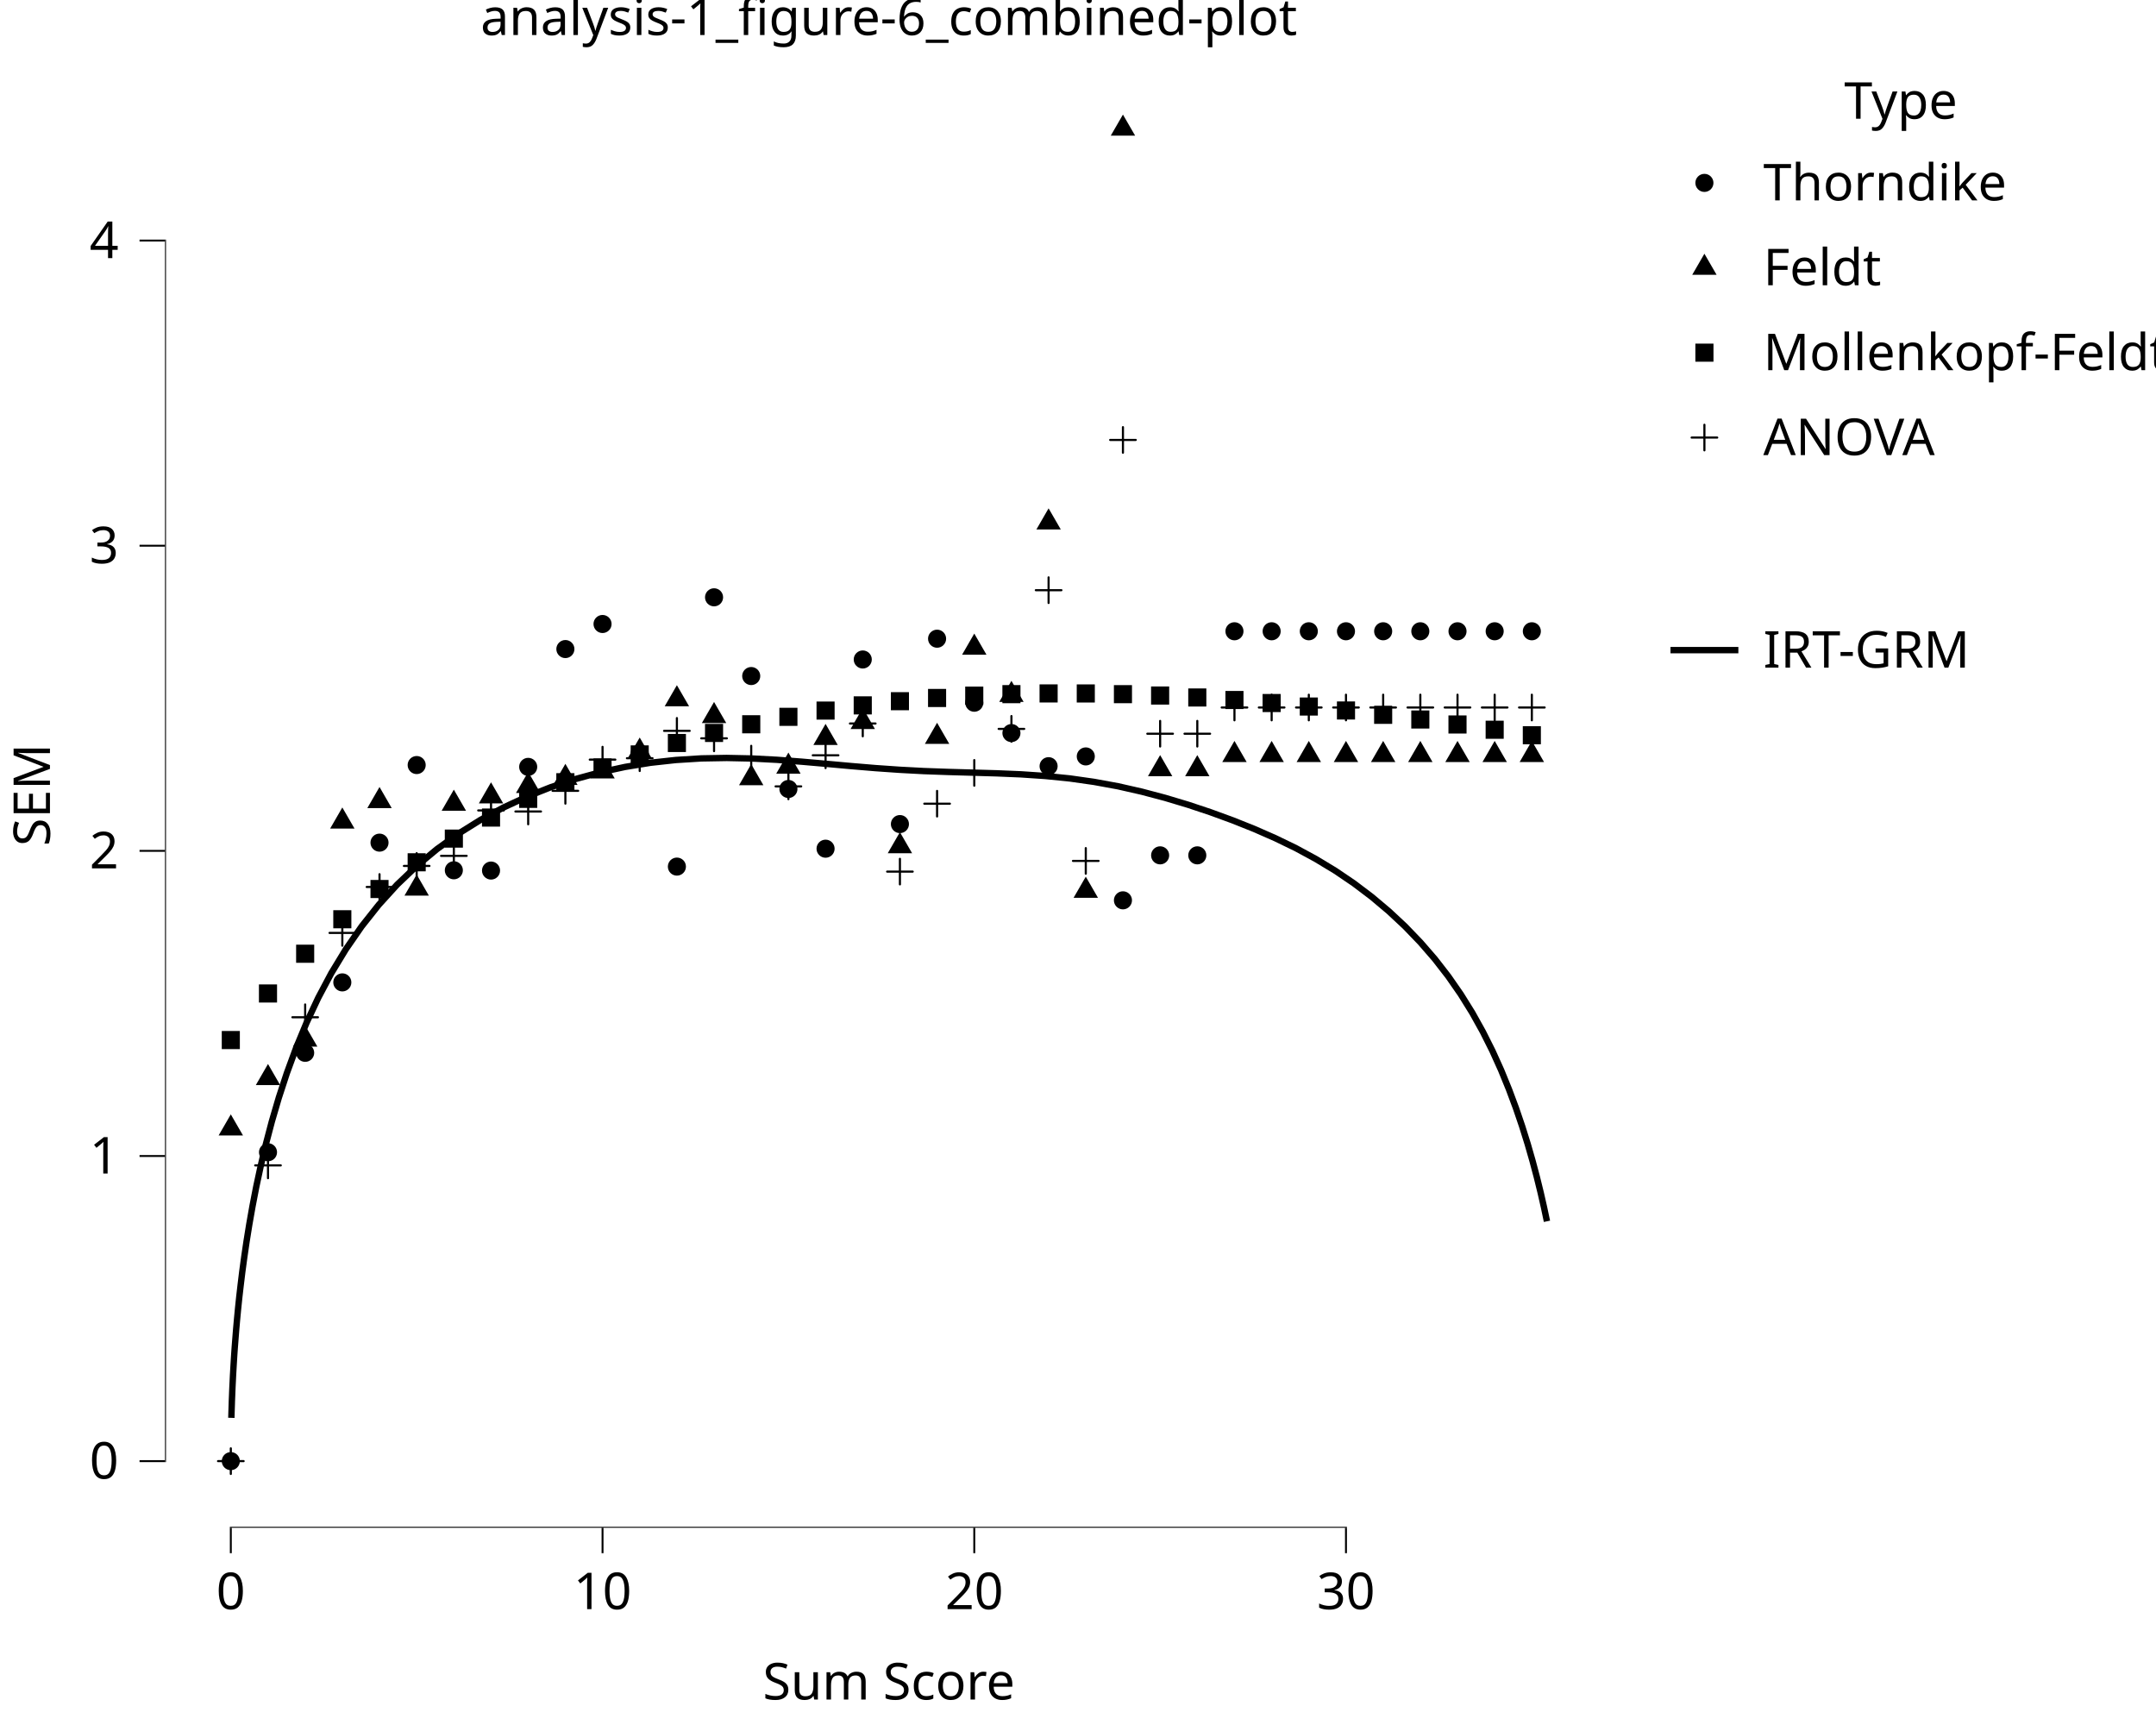
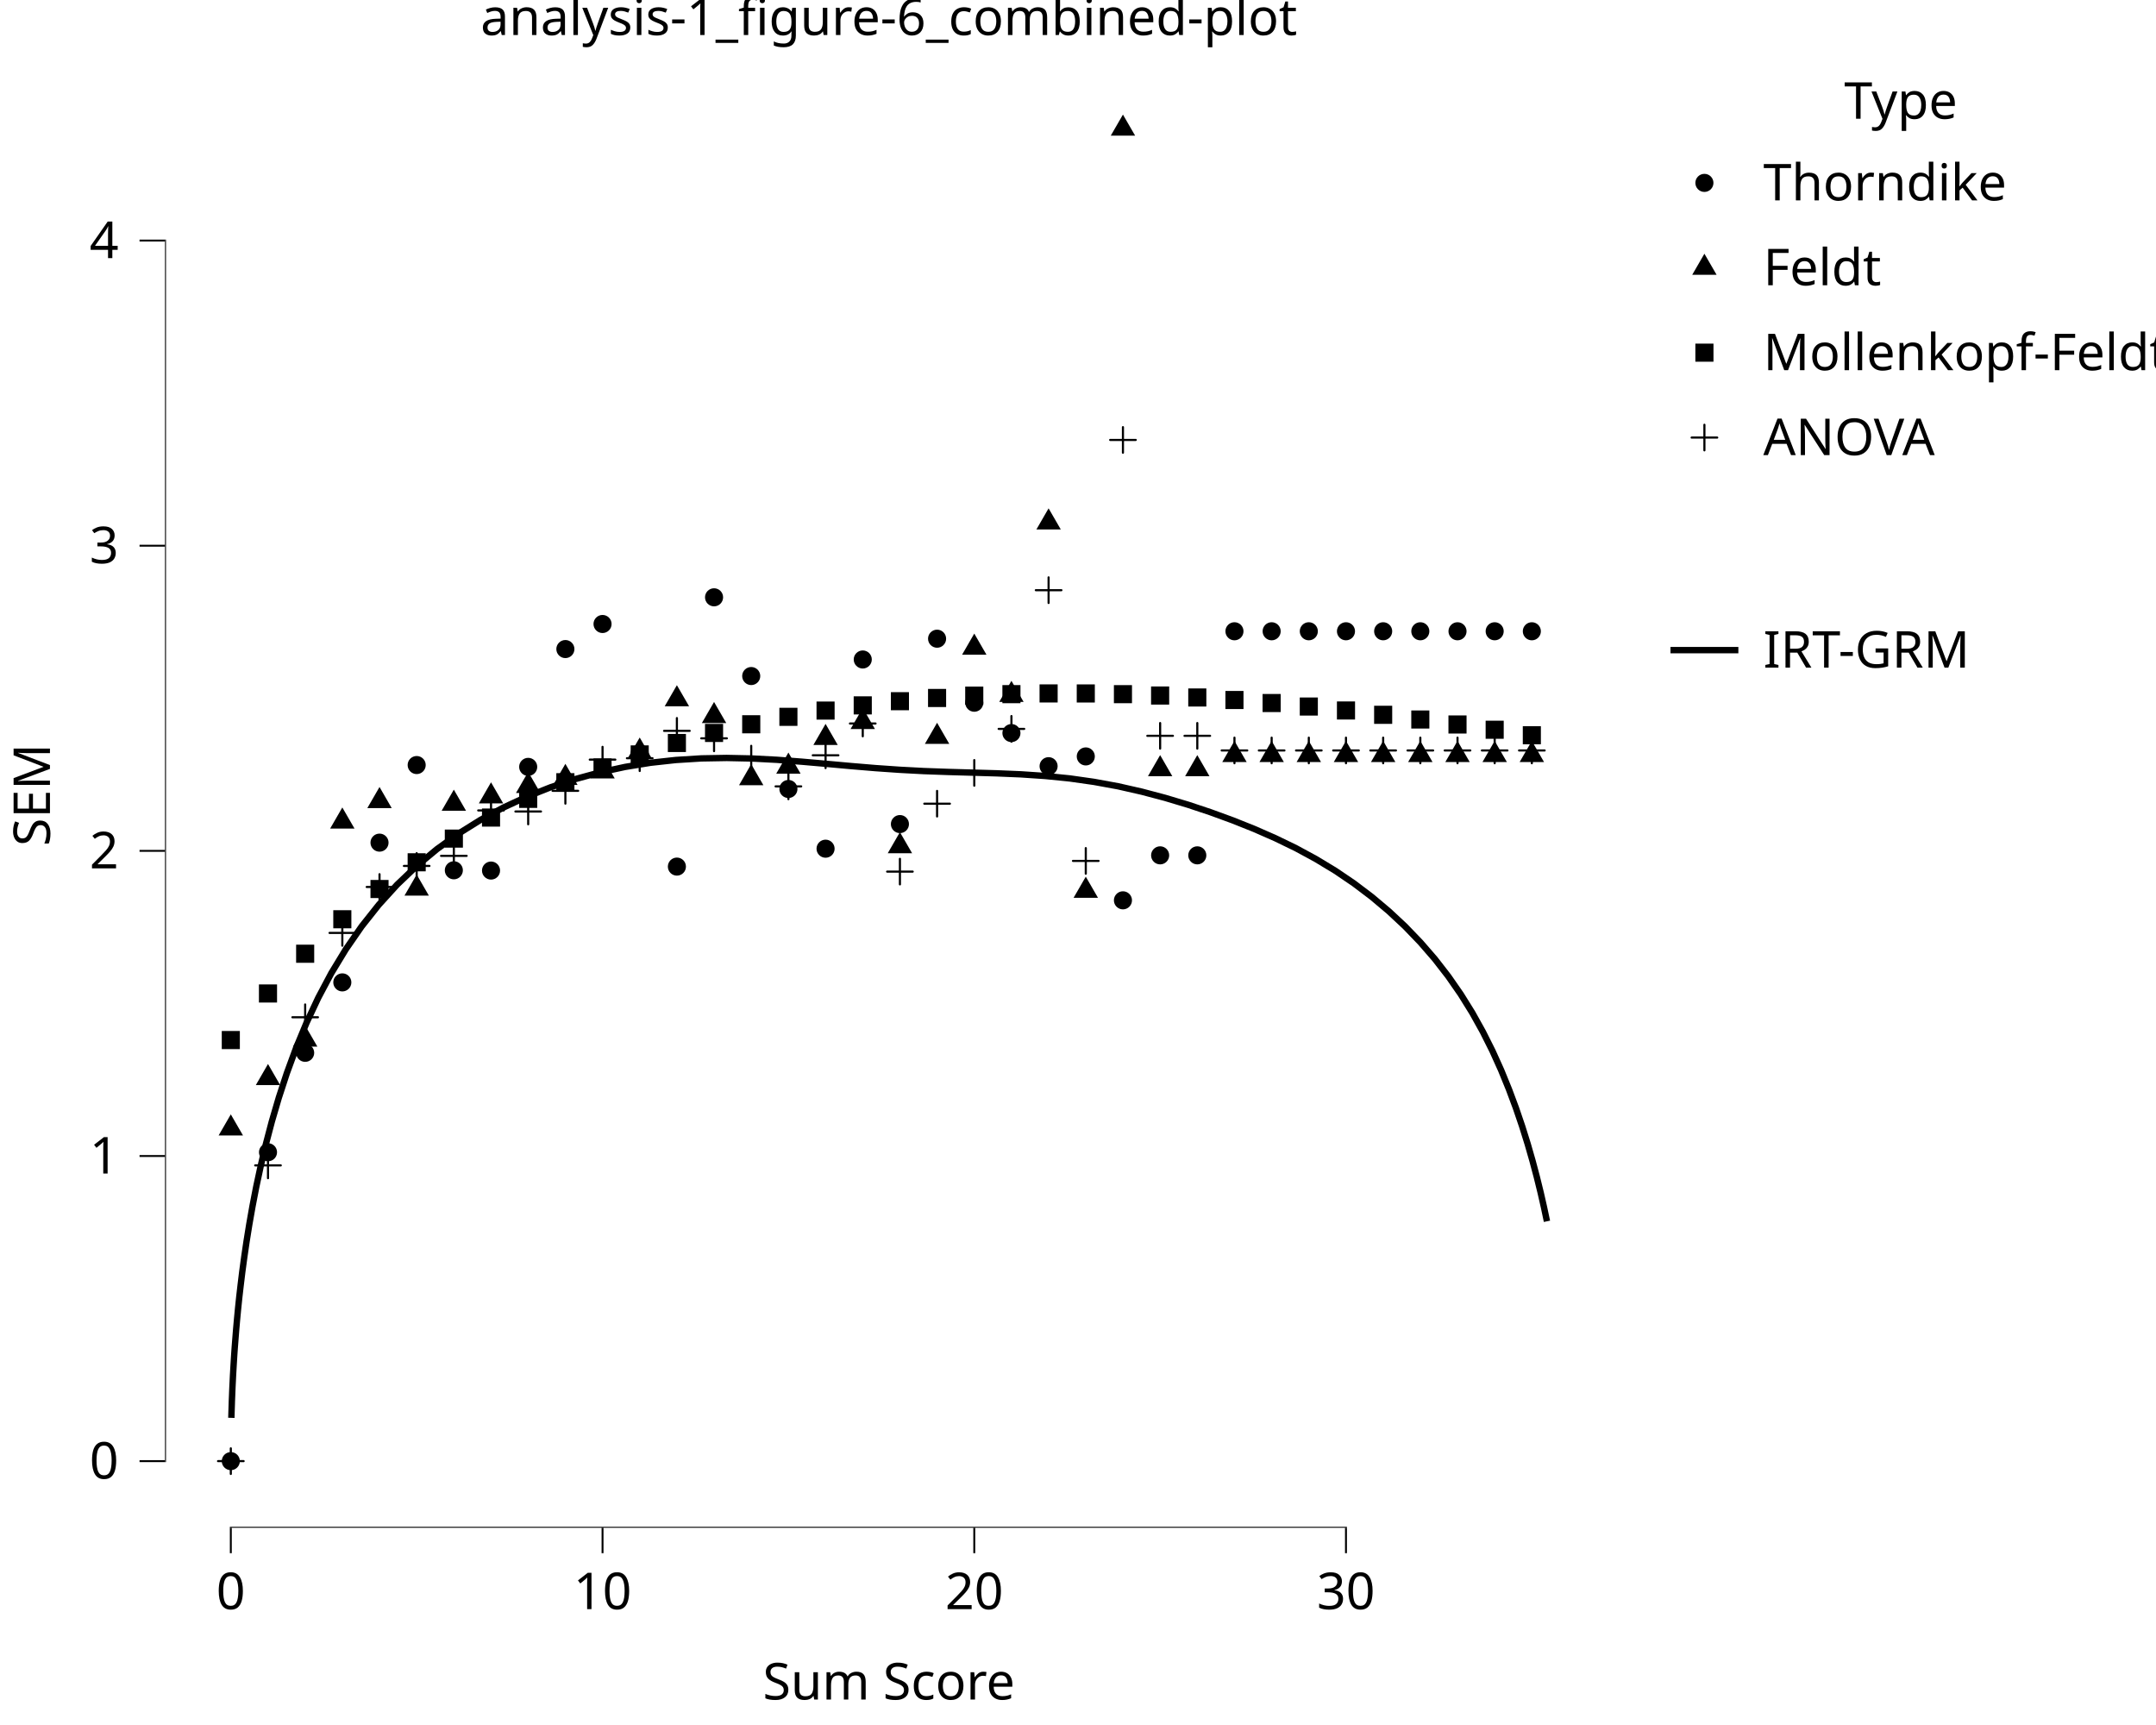
<svg xmlns="http://www.w3.org/2000/svg" class="svglite" data-engine-version="2.0" width="720.00pt" height="576.00pt" viewBox="0 0 720.00 576.00">
  <defs>
    <style type="text/css">
    .svglite line, .svglite polyline, .svglite polygon, .svglite path, .svglite rect, .svglite circle {
      fill: none;
      stroke: #000000;
      stroke-linecap: round;
      stroke-linejoin: round;
      stroke-miterlimit: 10.00;
    }
  </style>
  </defs>
  <rect width="100%" height="100%" style="stroke: none; fill: #FFFFFF;" />
  <defs>
    <clipPath id="cpMC4wMHw3MjAuMDB8MC4wMHw1NzYuMDA=">
      <rect x="0.00" y="0.00" width="720.00" height="576.00" />
    </clipPath>
  </defs>
  <g clip-path="url(#cpMC4wMHw3MjAuMDB8MC4wMHw1NzYuMDA=)">
    <rect x="0.00" y="0.00" width="720.00" height="576.00" style="stroke-width: 10.67; stroke: none;" />
  </g>
  <defs>
    <clipPath id="cpNTUuMTF8NTM4LjU4fDIwLjcxfDUxMC4xNA==">
      <rect x="55.11" y="20.71" width="483.48" height="489.43" />
    </clipPath>
  </defs>
  <g clip-path="url(#cpNTUuMTF8NTM4LjU4fDIwLjcxfDUxMC4xNA==)">
    <rect x="55.11" y="20.71" width="483.48" height="489.43" style="stroke-width: 10.67; stroke: none;" />
    <circle cx="77.08" cy="487.89" r="3.02" style="stroke-width: 0.71; stroke: none; fill: #000000;" />
    <circle cx="89.50" cy="384.75" r="3.02" style="stroke-width: 0.71; stroke: none; fill: #000000;" />
    <circle cx="101.91" cy="351.55" r="3.02" style="stroke-width: 0.71; stroke: none; fill: #000000;" />
    <circle cx="114.32" cy="328.03" r="3.02" style="stroke-width: 0.71; stroke: none; fill: #000000;" />
    <circle cx="126.74" cy="281.37" r="3.02" style="stroke-width: 0.71; stroke: none; fill: #000000;" />
    <circle cx="139.15" cy="255.46" r="3.02" style="stroke-width: 0.71; stroke: none; fill: #000000;" />
    <circle cx="151.56" cy="290.60" r="3.02" style="stroke-width: 0.71; stroke: none; fill: #000000;" />
    <circle cx="163.98" cy="290.69" r="3.02" style="stroke-width: 0.71; stroke: none; fill: #000000;" />
    <circle cx="176.39" cy="256.07" r="3.02" style="stroke-width: 0.71; stroke: none; fill: #000000;" />
    <circle cx="188.81" cy="216.73" r="3.02" style="stroke-width: 0.71; stroke: none; fill: #000000;" />
    <circle cx="201.22" cy="208.36" r="3.02" style="stroke-width: 0.71; stroke: none; fill: #000000;" />
    <circle cx="213.63" cy="251.55" r="3.02" style="stroke-width: 0.71; stroke: none; fill: #000000;" />
    <circle cx="226.05" cy="289.37" r="3.02" style="stroke-width: 0.71; stroke: none; fill: #000000;" />
    <circle cx="238.46" cy="199.45" r="3.02" style="stroke-width: 0.71; stroke: none; fill: #000000;" />
    <circle cx="250.87" cy="225.74" r="3.02" style="stroke-width: 0.71; stroke: none; fill: #000000;" />
    <circle cx="263.29" cy="263.45" r="3.02" style="stroke-width: 0.71; stroke: none; fill: #000000;" />
    <circle cx="275.70" cy="283.39" r="3.02" style="stroke-width: 0.71; stroke: none; fill: #000000;" />
    <circle cx="288.12" cy="220.21" r="3.02" style="stroke-width: 0.71; stroke: none; fill: #000000;" />
    <circle cx="300.53" cy="275.17" r="3.02" style="stroke-width: 0.71; stroke: none; fill: #000000;" />
    <circle cx="312.94" cy="213.27" r="3.02" style="stroke-width: 0.71; stroke: none; fill: #000000;" />
    <circle cx="325.36" cy="234.65" r="3.02" style="stroke-width: 0.71; stroke: none; fill: #000000;" />
    <circle cx="337.77" cy="244.78" r="3.02" style="stroke-width: 0.71; stroke: none; fill: #000000;" />
    <circle cx="350.18" cy="255.84" r="3.02" style="stroke-width: 0.71; stroke: none; fill: #000000;" />
    <circle cx="362.60" cy="252.58" r="3.02" style="stroke-width: 0.71; stroke: none; fill: #000000;" />
    <circle cx="375.01" cy="300.63" r="3.02" style="stroke-width: 0.71; stroke: none; fill: #000000;" />
    <circle cx="387.43" cy="285.61" r="3.02" style="stroke-width: 0.71; stroke: none; fill: #000000;" />
    <circle cx="399.84" cy="285.61" r="3.02" style="stroke-width: 0.71; stroke: none; fill: #000000;" />
    <circle cx="412.25" cy="210.79" r="3.02" style="stroke-width: 0.71; stroke: none; fill: #000000;" />
    <circle cx="424.67" cy="210.79" r="3.02" style="stroke-width: 0.71; stroke: none; fill: #000000;" />
    <circle cx="437.08" cy="210.79" r="3.02" style="stroke-width: 0.71; stroke: none; fill: #000000;" />
    <circle cx="449.49" cy="210.79" r="3.02" style="stroke-width: 0.71; stroke: none; fill: #000000;" />
    <circle cx="461.91" cy="210.79" r="3.02" style="stroke-width: 0.71; stroke: none; fill: #000000;" />
    <circle cx="474.32" cy="210.79" r="3.02" style="stroke-width: 0.71; stroke: none; fill: #000000;" />
    <circle cx="486.74" cy="210.79" r="3.02" style="stroke-width: 0.71; stroke: none; fill: #000000;" />
    <circle cx="499.15" cy="210.79" r="3.02" style="stroke-width: 0.71; stroke: none; fill: #000000;" />
    <circle cx="511.56" cy="210.79" r="3.02" style="stroke-width: 0.71; stroke: none; fill: #000000;" />
    <polygon points="77.08,372.10 81.15,379.14 73.01,379.14 " style="stroke-width: 0.71; stroke: none; fill: #000000;" />
    <polygon points="89.50,355.28 93.57,362.33 85.43,362.33 " style="stroke-width: 0.71; stroke: none; fill: #000000;" />
    <polygon points="101.91,342.42 105.98,349.47 97.84,349.47 " style="stroke-width: 0.71; stroke: none; fill: #000000;" />
    <polygon points="114.32,269.62 118.39,276.67 110.25,276.67 " style="stroke-width: 0.71; stroke: none; fill: #000000;" />
    <polygon points="126.74,262.78 130.81,269.83 122.67,269.83 " style="stroke-width: 0.71; stroke: none; fill: #000000;" />
    <polygon points="139.15,292.01 143.22,299.06 135.08,299.06 " style="stroke-width: 0.71; stroke: none; fill: #000000;" />
    <polygon points="151.56,263.67 155.63,270.72 147.49,270.72 " style="stroke-width: 0.71; stroke: none; fill: #000000;" />
    <polygon points="163.98,261.22 168.05,268.27 159.91,268.27 " style="stroke-width: 0.71; stroke: none; fill: #000000;" />
    <polygon points="176.39,257.73 180.46,264.78 172.32,264.78 " style="stroke-width: 0.71; stroke: none; fill: #000000;" />
    <polygon points="188.81,255.05 192.88,262.10 184.74,262.10 " style="stroke-width: 0.71; stroke: none; fill: #000000;" />
    <polygon points="201.22,252.88 205.29,259.93 197.15,259.93 " style="stroke-width: 0.71; stroke: none; fill: #000000;" />
    <polygon points="213.63,246.26 217.70,253.31 209.56,253.31 " style="stroke-width: 0.71; stroke: none; fill: #000000;" />
    <polygon points="226.05,228.79 230.12,235.83 221.98,235.83 " style="stroke-width: 0.71; stroke: none; fill: #000000;" />
    <polygon points="238.46,234.39 242.53,241.44 234.39,241.44 " style="stroke-width: 0.71; stroke: none; fill: #000000;" />
    <polygon points="250.87,255.15 254.94,262.20 246.80,262.20 " style="stroke-width: 0.71; stroke: none; fill: #000000;" />
    <polygon points="263.29,251.29 267.36,258.34 259.22,258.34 " style="stroke-width: 0.71; stroke: none; fill: #000000;" />
    <polygon points="275.70,241.71 279.77,248.76 271.63,248.76 " style="stroke-width: 0.71; stroke: none; fill: #000000;" />
    <polygon points="288.12,236.38 292.19,243.43 284.05,243.43 " style="stroke-width: 0.71; stroke: none; fill: #000000;" />
    <polygon points="300.53,277.86 304.60,284.91 296.46,284.91 " style="stroke-width: 0.71; stroke: none; fill: #000000;" />
    <polygon points="312.94,241.34 317.01,248.39 308.87,248.39 " style="stroke-width: 0.71; stroke: none; fill: #000000;" />
    <polygon points="325.36,211.56 329.43,218.61 321.29,218.61 " style="stroke-width: 0.71; stroke: none; fill: #000000;" />
    <polygon points="337.77,227.33 341.84,234.38 333.70,234.38 " style="stroke-width: 0.71; stroke: none; fill: #000000;" />
    <polygon points="350.18,169.74 354.25,176.79 346.11,176.79 " style="stroke-width: 0.71; stroke: none; fill: #000000;" />
    <polygon points="362.60,292.73 366.67,299.78 358.53,299.78 " style="stroke-width: 0.71; stroke: none; fill: #000000;" />
    <polygon points="375.01,38.26 379.08,45.30 370.94,45.30 " style="stroke-width: 0.71; stroke: none; fill: #000000;" />
    <polygon points="387.43,252.14 391.50,259.19 383.36,259.19 " style="stroke-width: 0.71; stroke: none; fill: #000000;" />
    <polygon points="399.84,252.14 403.91,259.19 395.77,259.19 " style="stroke-width: 0.71; stroke: none; fill: #000000;" />
    <polygon points="412.25,247.40 416.32,254.45 408.18,254.45 " style="stroke-width: 0.71; stroke: none; fill: #000000;" />
    <polygon points="424.67,247.40 428.74,254.45 420.60,254.45 " style="stroke-width: 0.71; stroke: none; fill: #000000;" />
    <polygon points="437.08,247.40 441.15,254.45 433.01,254.45 " style="stroke-width: 0.71; stroke: none; fill: #000000;" />
    <polygon points="449.49,247.40 453.56,254.45 445.42,254.45 " style="stroke-width: 0.71; stroke: none; fill: #000000;" />
    <polygon points="461.91,247.40 465.98,254.45 457.84,254.45 " style="stroke-width: 0.71; stroke: none; fill: #000000;" />
    <polygon points="474.32,247.40 478.39,254.45 470.25,254.45 " style="stroke-width: 0.71; stroke: none; fill: #000000;" />
    <polygon points="486.74,247.40 490.81,254.45 482.67,254.45 " style="stroke-width: 0.71; stroke: none; fill: #000000;" />
    <polygon points="499.15,247.40 503.22,254.45 495.08,254.45 " style="stroke-width: 0.71; stroke: none; fill: #000000;" />
    <polygon points="511.56,247.40 515.63,254.45 507.49,254.45 " style="stroke-width: 0.71; stroke: none; fill: #000000;" />
    <polygon points="74.06,350.31 80.10,350.31 80.10,344.26 74.06,344.26 " style="stroke-width: 0.71; stroke: none; fill: #000000;" />
    <polygon points="86.47,334.76 92.52,334.76 92.52,328.71 86.47,328.71 " style="stroke-width: 0.71; stroke: none; fill: #000000;" />
    <polygon points="98.89,321.49 104.93,321.49 104.93,315.44 98.89,315.44 " style="stroke-width: 0.71; stroke: none; fill: #000000;" />
    <polygon points="111.30,309.97 117.34,309.97 117.34,303.93 111.30,303.93 " style="stroke-width: 0.71; stroke: none; fill: #000000;" />
    <polygon points="123.72,299.87 129.76,299.87 129.76,293.83 123.72,293.83 " style="stroke-width: 0.71; stroke: none; fill: #000000;" />
    <polygon points="136.13,290.95 142.17,290.95 142.17,284.91 136.13,284.91 " style="stroke-width: 0.71; stroke: none; fill: #000000;" />
    <polygon points="148.54,283.04 154.59,283.04 154.59,277.00 148.54,277.00 " style="stroke-width: 0.71; stroke: none; fill: #000000;" />
    <polygon points="160.96,276.02 167.00,276.02 167.00,269.97 160.96,269.97 " style="stroke-width: 0.71; stroke: none; fill: #000000;" />
    <polygon points="173.37,269.77 179.41,269.77 179.41,263.72 173.37,263.72 " style="stroke-width: 0.71; stroke: none; fill: #000000;" />
    <polygon points="185.78,264.21 191.83,264.21 191.83,258.17 185.78,258.17 " style="stroke-width: 0.71; stroke: none; fill: #000000;" />
    <polygon points="198.20,259.29 204.24,259.29 204.24,253.25 198.20,253.25 " style="stroke-width: 0.71; stroke: none; fill: #000000;" />
    <polygon points="210.61,254.94 216.65,254.94 216.65,248.89 210.61,248.89 " style="stroke-width: 0.71; stroke: none; fill: #000000;" />
    <polygon points="223.03,251.11 229.07,251.11 229.07,245.07 223.03,245.07 " style="stroke-width: 0.71; stroke: none; fill: #000000;" />
    <polygon points="235.44,247.76 241.48,247.76 241.48,241.72 235.44,241.72 " style="stroke-width: 0.71; stroke: none; fill: #000000;" />
    <polygon points="247.85,244.87 253.90,244.87 253.90,238.82 247.85,238.82 " style="stroke-width: 0.71; stroke: none; fill: #000000;" />
    <polygon points="260.27,242.38 266.31,242.38 266.31,236.34 260.27,236.34 " style="stroke-width: 0.71; stroke: none; fill: #000000;" />
    <polygon points="272.68,240.29 278.72,240.29 278.72,234.25 272.68,234.25 " style="stroke-width: 0.71; stroke: none; fill: #000000;" />
    <polygon points="285.09,238.56 291.14,238.56 291.14,232.51 285.09,232.51 " style="stroke-width: 0.71; stroke: none; fill: #000000;" />
    <polygon points="297.51,237.16 303.55,237.16 303.55,231.12 297.51,231.12 " style="stroke-width: 0.71; stroke: none; fill: #000000;" />
    <polygon points="309.92,236.09 315.96,236.09 315.96,230.04 309.92,230.04 " style="stroke-width: 0.71; stroke: none; fill: #000000;" />
    <polygon points="322.33,235.31 328.38,235.31 328.38,229.26 322.33,229.26 " style="stroke-width: 0.71; stroke: none; fill: #000000;" />
    <polygon points="334.75,234.81 340.79,234.81 340.79,228.76 334.75,228.76 " style="stroke-width: 0.71; stroke: none; fill: #000000;" />
    <polygon points="347.16,234.57 353.21,234.57 353.21,228.52 347.16,228.52 " style="stroke-width: 0.71; stroke: none; fill: #000000;" />
    <polygon points="359.58,234.58 365.62,234.58 365.62,228.53 359.58,228.53 " style="stroke-width: 0.71; stroke: none; fill: #000000;" />
    <polygon points="371.99,234.81 378.03,234.81 378.03,228.77 371.99,228.77 " style="stroke-width: 0.71; stroke: none; fill: #000000;" />
    <polygon points="384.40,235.27 390.45,235.27 390.45,229.22 384.40,229.22 " style="stroke-width: 0.71; stroke: none; fill: #000000;" />
    <polygon points="396.82,235.92 402.86,235.92 402.86,229.88 396.82,229.88 " style="stroke-width: 0.71; stroke: none; fill: #000000;" />
    <polygon points="409.23,236.76 415.27,236.76 415.27,230.72 409.23,230.72 " style="stroke-width: 0.71; stroke: none; fill: #000000;" />
    <polygon points="421.64,237.77 427.69,237.77 427.69,231.73 421.64,231.73 " style="stroke-width: 0.71; stroke: none; fill: #000000;" />
    <polygon points="434.06,238.94 440.10,238.94 440.10,232.90 434.06,232.90 " style="stroke-width: 0.71; stroke: none; fill: #000000;" />
    <polygon points="446.47,240.26 452.52,240.26 452.52,234.22 446.47,234.22 " style="stroke-width: 0.71; stroke: none; fill: #000000;" />
    <polygon points="458.89,241.71 464.93,241.71 464.93,235.66 458.89,235.66 " style="stroke-width: 0.71; stroke: none; fill: #000000;" />
    <polygon points="471.30,243.27 477.34,243.27 477.34,237.23 471.30,237.23 " style="stroke-width: 0.71; stroke: none; fill: #000000;" />
    <polygon points="483.71,244.94 489.76,244.94 489.76,238.89 483.71,238.89 " style="stroke-width: 0.71; stroke: none; fill: #000000;" />
    <polygon points="496.13,246.69 502.17,246.69 502.17,240.65 496.13,240.65 " style="stroke-width: 0.71; stroke: none; fill: #000000;" />
    <polygon points="508.54,248.52 514.58,248.52 514.58,242.48 508.54,242.48 " style="stroke-width: 0.71; stroke: none; fill: #000000;" />
    <line x1="72.81" y1="487.89" x2="81.36" y2="487.89" style="stroke-width: 0.71;" />
    <line x1="77.08" y1="492.17" x2="77.08" y2="483.62" style="stroke-width: 0.71;" />
    <line x1="85.22" y1="389.14" x2="93.77" y2="389.14" style="stroke-width: 0.71;" />
    <line x1="89.50" y1="393.41" x2="89.50" y2="384.87" style="stroke-width: 0.71;" />
    <line x1="97.64" y1="339.67" x2="106.18" y2="339.67" style="stroke-width: 0.71;" />
    <line x1="101.91" y1="343.95" x2="101.91" y2="335.40" style="stroke-width: 0.71;" />
    <line x1="110.05" y1="311.51" x2="118.60" y2="311.51" style="stroke-width: 0.71;" />
    <line x1="114.32" y1="315.78" x2="114.32" y2="307.23" style="stroke-width: 0.71;" />
    <line x1="122.46" y1="296.17" x2="131.01" y2="296.17" style="stroke-width: 0.71;" />
    <line x1="126.74" y1="300.44" x2="126.74" y2="291.90" style="stroke-width: 0.71;" />
    <line x1="134.88" y1="289.15" x2="143.42" y2="289.15" style="stroke-width: 0.71;" />
    <line x1="139.15" y1="293.42" x2="139.15" y2="284.88" style="stroke-width: 0.71;" />
    <line x1="147.29" y1="285.78" x2="155.84" y2="285.78" style="stroke-width: 0.71;" />
    <line x1="151.56" y1="290.06" x2="151.56" y2="281.51" style="stroke-width: 0.71;" />
    <line x1="159.70" y1="270.61" x2="168.25" y2="270.61" style="stroke-width: 0.71;" />
    <line x1="163.98" y1="274.88" x2="163.98" y2="266.33" style="stroke-width: 0.71;" />
    <line x1="172.12" y1="270.97" x2="180.67" y2="270.97" style="stroke-width: 0.71;" />
    <line x1="176.39" y1="275.24" x2="176.39" y2="266.70" style="stroke-width: 0.71;" />
    <line x1="184.53" y1="264.07" x2="193.08" y2="264.07" style="stroke-width: 0.71;" />
    <line x1="188.81" y1="268.34" x2="188.81" y2="259.80" style="stroke-width: 0.71;" />
    <line x1="196.95" y1="253.65" x2="205.49" y2="253.65" style="stroke-width: 0.71;" />
    <line x1="201.22" y1="257.92" x2="201.22" y2="249.38" style="stroke-width: 0.71;" />
    <line x1="209.36" y1="253.18" x2="217.91" y2="253.18" style="stroke-width: 0.71;" />
    <line x1="213.63" y1="257.45" x2="213.63" y2="248.91" style="stroke-width: 0.71;" />
    <line x1="221.77" y1="244.04" x2="230.32" y2="244.04" style="stroke-width: 0.71;" />
    <line x1="226.05" y1="248.32" x2="226.05" y2="239.77" style="stroke-width: 0.71;" />
    <line x1="234.19" y1="246.54" x2="242.73" y2="246.54" style="stroke-width: 0.71;" />
    <line x1="238.46" y1="250.82" x2="238.46" y2="242.27" style="stroke-width: 0.71;" />
    <line x1="246.60" y1="253.32" x2="255.15" y2="253.32" style="stroke-width: 0.71;" />
    <line x1="250.87" y1="257.59" x2="250.87" y2="249.04" style="stroke-width: 0.71;" />
    <line x1="259.01" y1="262.58" x2="267.56" y2="262.58" style="stroke-width: 0.71;" />
    <line x1="263.29" y1="266.85" x2="263.29" y2="258.31" style="stroke-width: 0.71;" />
    <line x1="271.43" y1="252.20" x2="279.98" y2="252.20" style="stroke-width: 0.71;" />
    <line x1="275.70" y1="256.48" x2="275.70" y2="247.93" style="stroke-width: 0.71;" />
    <line x1="283.84" y1="241.59" x2="292.39" y2="241.59" style="stroke-width: 0.71;" />
    <line x1="288.12" y1="245.86" x2="288.12" y2="237.31" style="stroke-width: 0.71;" />
    <line x1="296.26" y1="291.04" x2="304.80" y2="291.04" style="stroke-width: 0.71;" />
    <line x1="300.53" y1="295.31" x2="300.53" y2="286.77" style="stroke-width: 0.71;" />
    <line x1="308.67" y1="268.36" x2="317.22" y2="268.36" style="stroke-width: 0.71;" />
    <line x1="312.94" y1="272.63" x2="312.94" y2="264.09" style="stroke-width: 0.71;" />
    <line x1="321.08" y1="258.07" x2="329.63" y2="258.07" style="stroke-width: 0.71;" />
    <line x1="325.36" y1="262.35" x2="325.36" y2="253.80" style="stroke-width: 0.71;" />
    <line x1="333.50" y1="243.38" x2="342.04" y2="243.38" style="stroke-width: 0.71;" />
    <line x1="337.77" y1="247.65" x2="337.77" y2="239.10" style="stroke-width: 0.71;" />
    <line x1="345.91" y1="197.07" x2="354.46" y2="197.07" style="stroke-width: 0.71;" />
    <line x1="350.18" y1="201.34" x2="350.18" y2="192.79" style="stroke-width: 0.71;" />
    <line x1="358.32" y1="287.47" x2="366.87" y2="287.47" style="stroke-width: 0.71;" />
    <line x1="362.60" y1="291.74" x2="362.60" y2="283.19" style="stroke-width: 0.71;" />
    <line x1="370.74" y1="146.90" x2="379.29" y2="146.90" style="stroke-width: 0.71;" />
    <line x1="375.01" y1="151.17" x2="375.01" y2="142.63" style="stroke-width: 0.71;" />
-     <line x1="383.15" y1="245.00" x2="391.70" y2="245.00" style="stroke-width: 0.71;" />
-     <line x1="387.43" y1="249.27" x2="387.43" y2="240.72" style="stroke-width: 0.71;" />
-     <line x1="395.57" y1="245.00" x2="404.11" y2="245.00" style="stroke-width: 0.71;" />
-     <line x1="399.84" y1="249.27" x2="399.84" y2="240.72" style="stroke-width: 0.71;" />
-     <line x1="407.98" y1="236.24" x2="416.53" y2="236.24" style="stroke-width: 0.71;" />
-     <line x1="412.25" y1="240.52" x2="412.25" y2="231.97" style="stroke-width: 0.71;" />
-     <line x1="420.39" y1="236.24" x2="428.94" y2="236.24" style="stroke-width: 0.71;" />
-     <line x1="424.67" y1="240.52" x2="424.67" y2="231.97" style="stroke-width: 0.71;" />
-     <line x1="432.81" y1="236.24" x2="441.35" y2="236.24" style="stroke-width: 0.71;" />
-     <line x1="437.08" y1="240.52" x2="437.08" y2="231.97" style="stroke-width: 0.71;" />
-     <line x1="445.22" y1="236.24" x2="453.77" y2="236.24" style="stroke-width: 0.71;" />
-     <line x1="449.49" y1="240.52" x2="449.49" y2="231.97" style="stroke-width: 0.71;" />
-     <line x1="457.63" y1="236.24" x2="466.18" y2="236.24" style="stroke-width: 0.71;" />
-     <line x1="461.91" y1="240.52" x2="461.91" y2="231.97" style="stroke-width: 0.71;" />
-     <line x1="470.05" y1="236.24" x2="478.60" y2="236.24" style="stroke-width: 0.71;" />
-     <line x1="474.32" y1="240.52" x2="474.32" y2="231.97" style="stroke-width: 0.71;" />
-     <line x1="482.46" y1="236.24" x2="491.01" y2="236.24" style="stroke-width: 0.71;" />
-     <line x1="486.74" y1="240.52" x2="486.74" y2="231.97" style="stroke-width: 0.71;" />
-     <line x1="494.88" y1="236.24" x2="503.42" y2="236.24" style="stroke-width: 0.71;" />
-     <line x1="499.15" y1="240.52" x2="499.15" y2="231.97" style="stroke-width: 0.71;" />
-     <line x1="507.29" y1="236.24" x2="515.84" y2="236.24" style="stroke-width: 0.71;" />
-     <line x1="511.56" y1="240.52" x2="511.56" y2="231.97" style="stroke-width: 0.71;" />
+     <line x1="383.15" y1="245.70" x2="391.70" y2="245.70" style="stroke-width: 0.71;" />
+     <line x1="387.43" y1="249.98" x2="387.43" y2="241.43" style="stroke-width: 0.71;" />
+     <line x1="395.57" y1="245.70" x2="404.11" y2="245.70" style="stroke-width: 0.71;" />
+     <line x1="399.84" y1="249.98" x2="399.84" y2="241.43" style="stroke-width: 0.71;" />
+     <line x1="407.98" y1="250.59" x2="416.53" y2="250.59" style="stroke-width: 0.71;" />
+     <line x1="412.25" y1="254.86" x2="412.25" y2="246.31" style="stroke-width: 0.71;" />
+     <line x1="420.39" y1="250.59" x2="428.94" y2="250.59" style="stroke-width: 0.71;" />
+     <line x1="424.67" y1="254.86" x2="424.67" y2="246.31" style="stroke-width: 0.71;" />
+     <line x1="432.81" y1="250.59" x2="441.35" y2="250.59" style="stroke-width: 0.71;" />
+     <line x1="437.08" y1="254.86" x2="437.08" y2="246.31" style="stroke-width: 0.71;" />
+     <line x1="445.22" y1="250.59" x2="453.77" y2="250.59" style="stroke-width: 0.71;" />
+     <line x1="449.49" y1="254.86" x2="449.49" y2="246.31" style="stroke-width: 0.71;" />
+     <line x1="457.63" y1="250.59" x2="466.18" y2="250.59" style="stroke-width: 0.71;" />
+     <line x1="461.91" y1="254.86" x2="461.91" y2="246.31" style="stroke-width: 0.71;" />
+     <line x1="470.05" y1="250.59" x2="478.60" y2="250.59" style="stroke-width: 0.71;" />
+     <line x1="474.32" y1="254.86" x2="474.32" y2="246.31" style="stroke-width: 0.71;" />
+     <line x1="482.46" y1="250.59" x2="491.01" y2="250.59" style="stroke-width: 0.71;" />
+     <line x1="486.74" y1="254.86" x2="486.74" y2="246.31" style="stroke-width: 0.71;" />
+     <line x1="494.88" y1="250.59" x2="503.42" y2="250.59" style="stroke-width: 0.71;" />
+     <line x1="499.15" y1="254.86" x2="499.15" y2="246.31" style="stroke-width: 0.71;" />
+     <line x1="507.29" y1="250.59" x2="515.84" y2="250.59" style="stroke-width: 0.71;" />
+     <line x1="511.56" y1="254.86" x2="511.56" y2="246.31" style="stroke-width: 0.71;" />
    <line x1="76.76" y1="510.14" x2="449.81" y2="510.14" style="stroke-width: 0.64; stroke-linecap: butt;" />
    <line x1="55.11" y1="488.21" x2="55.11" y2="80.01" style="stroke-width: 0.64; stroke-linecap: butt;" />
    <polyline points="77.26,473.44 77.29,472.44 77.32,471.37 77.36,470.22 77.40,468.99 77.44,467.66 77.50,466.24 77.56,464.70 77.63,463.05 77.72,461.27 77.81,459.34 77.93,457.27 78.06,455.03 78.21,452.61 78.39,450.00 78.61,447.17 78.85,444.12 79.14,440.81 79.48,437.23 79.88,433.36 80.36,429.18 80.91,424.66 81.57,419.77 82.34,414.51 83.25,408.85 84.32,402.78 85.57,396.30 87.05,389.41 88.77,382.12 90.78,374.48 93.11,366.53 95.79,358.34 98.86,349.98 102.35,341.56 106.28,333.18 110.65,324.95 115.49,316.98 120.77,309.34 126.48,302.14 132.60,295.41 139.10,289.21 145.93,283.53 153.07,278.39 160.47,273.77 168.11,269.65 175.95,266.02 183.96,262.85 192.12,260.15 200.40,257.89 208.78,256.08 217.22,254.70 225.71,253.77 234.20,253.24 242.68,253.09 251.12,253.27 259.50,253.71 267.81,254.34 276.05,255.06 284.21,255.80 292.33,256.48 300.41,257.04 308.47,257.47 316.55,257.76 324.65,257.99 332.78,258.22 340.93,258.56 349.10,259.11 357.25,259.93 365.36,261.08 373.39,262.55 381.31,264.35 389.12,266.42 396.78,268.72 404.30,271.23 411.66,273.92 418.87,276.80 425.91,279.89 432.78,283.22 439.45,286.84 445.92,290.75 452.15,294.97 458.12,299.49 463.82,304.29 469.24,309.35 474.36,314.67 479.17,320.22 483.66,326.01 487.83,332.01 491.68,338.20 495.20,344.52 498.41,350.92 501.31,357.34 503.91,363.71 506.24,369.96 508.32,376.06 510.16,381.95 511.79,387.62 513.23,393.04 514.50,398.21 515.62,403.13 516.61,407.81 " style="stroke-width: 2.13; stroke-linecap: butt;" />
    <rect x="55.11" y="20.71" width="483.48" height="489.43" style="stroke-width: 0.00; stroke: none;" />
  </g>
  <g clip-path="url(#cpMC4wMHw3MjAuMDB8MC4wMHw1NzYuMDA=)">
    <polyline points="55.11,510.14 55.11,20.71 " style="stroke-width: 0.00; stroke: none; stroke-linecap: butt;" />
    <text x="39.63" y="493.74" text-anchor="end" style="font-size: 17.00px; font-family: sans;" textLength="9.46px" lengthAdjust="spacingAndGlyphs">0</text>
    <text x="39.63" y="391.85" text-anchor="end" style="font-size: 17.00px; font-family: sans;" textLength="9.46px" lengthAdjust="spacingAndGlyphs">1</text>
    <text x="39.63" y="289.96" text-anchor="end" style="font-size: 17.00px; font-family: sans;" textLength="9.46px" lengthAdjust="spacingAndGlyphs">2</text>
    <text x="39.63" y="188.07" text-anchor="end" style="font-size: 17.00px; font-family: sans;" textLength="9.46px" lengthAdjust="spacingAndGlyphs">3</text>
    <text x="39.63" y="86.18" text-anchor="end" style="font-size: 17.00px; font-family: sans;" textLength="9.46px" lengthAdjust="spacingAndGlyphs">4</text>
    <polyline points="46.60,487.89 55.11,487.89 " style="stroke-width: 0.64; stroke-linecap: butt;" />
    <polyline points="46.60,386.00 55.11,386.00 " style="stroke-width: 0.64; stroke-linecap: butt;" />
    <polyline points="46.60,284.11 55.11,284.11 " style="stroke-width: 0.64; stroke-linecap: butt;" />
    <polyline points="46.60,182.22 55.11,182.22 " style="stroke-width: 0.64; stroke-linecap: butt;" />
    <polyline points="46.60,80.33 55.11,80.33 " style="stroke-width: 0.64; stroke-linecap: butt;" />
    <polyline points="55.11,510.14 538.58,510.14 " style="stroke-width: 0.00; stroke: none; stroke-linecap: butt;" />
    <polyline points="77.08,518.64 77.08,510.14 " style="stroke-width: 0.64; stroke-linecap: butt;" />
    <polyline points="201.22,518.64 201.22,510.14 " style="stroke-width: 0.64; stroke-linecap: butt;" />
    <polyline points="325.36,518.64 325.36,510.14 " style="stroke-width: 0.64; stroke-linecap: butt;" />
    <polyline points="449.49,518.64 449.49,510.14 " style="stroke-width: 0.64; stroke-linecap: butt;" />
    <text x="77.08" y="537.32" text-anchor="middle" style="font-size: 17.00px; font-family: sans;" textLength="9.46px" lengthAdjust="spacingAndGlyphs">0</text>
    <text x="201.22" y="537.32" text-anchor="middle" style="font-size: 17.00px; font-family: sans;" textLength="18.91px" lengthAdjust="spacingAndGlyphs">10</text>
    <text x="325.36" y="537.32" text-anchor="middle" style="font-size: 17.00px; font-family: sans;" textLength="18.91px" lengthAdjust="spacingAndGlyphs">20</text>
    <text x="449.49" y="537.32" text-anchor="middle" style="font-size: 17.00px; font-family: sans;" textLength="18.91px" lengthAdjust="spacingAndGlyphs">30</text>
    <text x="296.84" y="567.49" text-anchor="middle" style="font-size: 17.00px; font-family: sans;" textLength="84.11px" lengthAdjust="spacingAndGlyphs">Sum Score</text>
    <text transform="translate(16.68,265.42) rotate(-90)" text-anchor="middle" style="font-size: 17.00px; font-family: sans;" textLength="36.85px" lengthAdjust="spacingAndGlyphs">SEM</text>
    <rect x="549.54" y="20.71" width="170.46" height="216.03" style="stroke-width: 0.75; stroke: none;" />
    <rect x="549.54" y="20.71" width="170.46" height="145.05" style="stroke-width: 10.67; stroke: none;" />
    <text x="634.77" y="39.65" text-anchor="middle" style="font-size: 17.00px; font-family: sans;" textLength="37.80px" lengthAdjust="spacingAndGlyphs">Type</text>
    <rect x="555.02" y="46.90" width="28.35" height="28.35" style="stroke-width: 10.67; stroke: none;" />
    <circle cx="569.19" cy="61.07" r="3.02" style="stroke-width: 0.71; stroke: none; fill: #000000;" />
    <rect x="555.02" y="75.24" width="28.35" height="28.35" style="stroke-width: 10.67; stroke: none;" />
    <polygon points="569.19,84.72 573.26,91.76 565.12,91.76 " style="stroke-width: 0.71; stroke: none; fill: #000000;" />
    <rect x="555.02" y="103.59" width="28.35" height="28.35" style="stroke-width: 10.67; stroke: none;" />
    <polygon points="566.17,120.78 572.22,120.78 572.22,114.74 566.17,114.74 " style="stroke-width: 0.71; stroke: none; fill: #000000;" />
    <rect x="555.02" y="131.93" width="28.35" height="28.35" style="stroke-width: 10.67; stroke: none;" />
    <line x1="564.92" y1="146.11" x2="573.47" y2="146.11" style="stroke-width: 0.71;" />
    <line x1="569.19" y1="150.38" x2="569.19" y2="141.83" style="stroke-width: 0.71;" />
    <text x="588.85" y="66.92" style="font-size: 17.00px; font-family: sans;" textLength="75.60px" lengthAdjust="spacingAndGlyphs">Thorndike</text>
    <text x="588.85" y="95.26" style="font-size: 17.00px; font-family: sans;" textLength="37.79px" lengthAdjust="spacingAndGlyphs">Feldt</text>
    <text x="588.85" y="123.61" style="font-size: 17.00px; font-family: sans;" textLength="125.67px" lengthAdjust="spacingAndGlyphs">Mollenkopf-Feldt</text>
    <text x="588.85" y="151.96" style="font-size: 17.00px; font-family: sans;" textLength="59.54px" lengthAdjust="spacingAndGlyphs">ANOVA</text>
    <rect x="549.54" y="176.72" width="117.51" height="60.01" style="stroke-width: 10.67; stroke: none;" />
    <rect x="555.02" y="202.91" width="28.35" height="28.35" style="stroke-width: 10.67; stroke: none;" />
    <line x1="557.86" y1="217.08" x2="580.53" y2="217.08" style="stroke-width: 2.13; stroke-linecap: butt;" />
    <text x="588.85" y="222.93" style="font-size: 17.00px; font-family: sans;" textLength="72.73px" lengthAdjust="spacingAndGlyphs">IRT-GRM</text>
    <text x="296.84" y="11.70" text-anchor="middle" style="font-size: 17.00px; font-family: sans;" textLength="259.90px" lengthAdjust="spacingAndGlyphs">analysis-1_figure-6_combined-plot</text>
  </g>
</svg>
